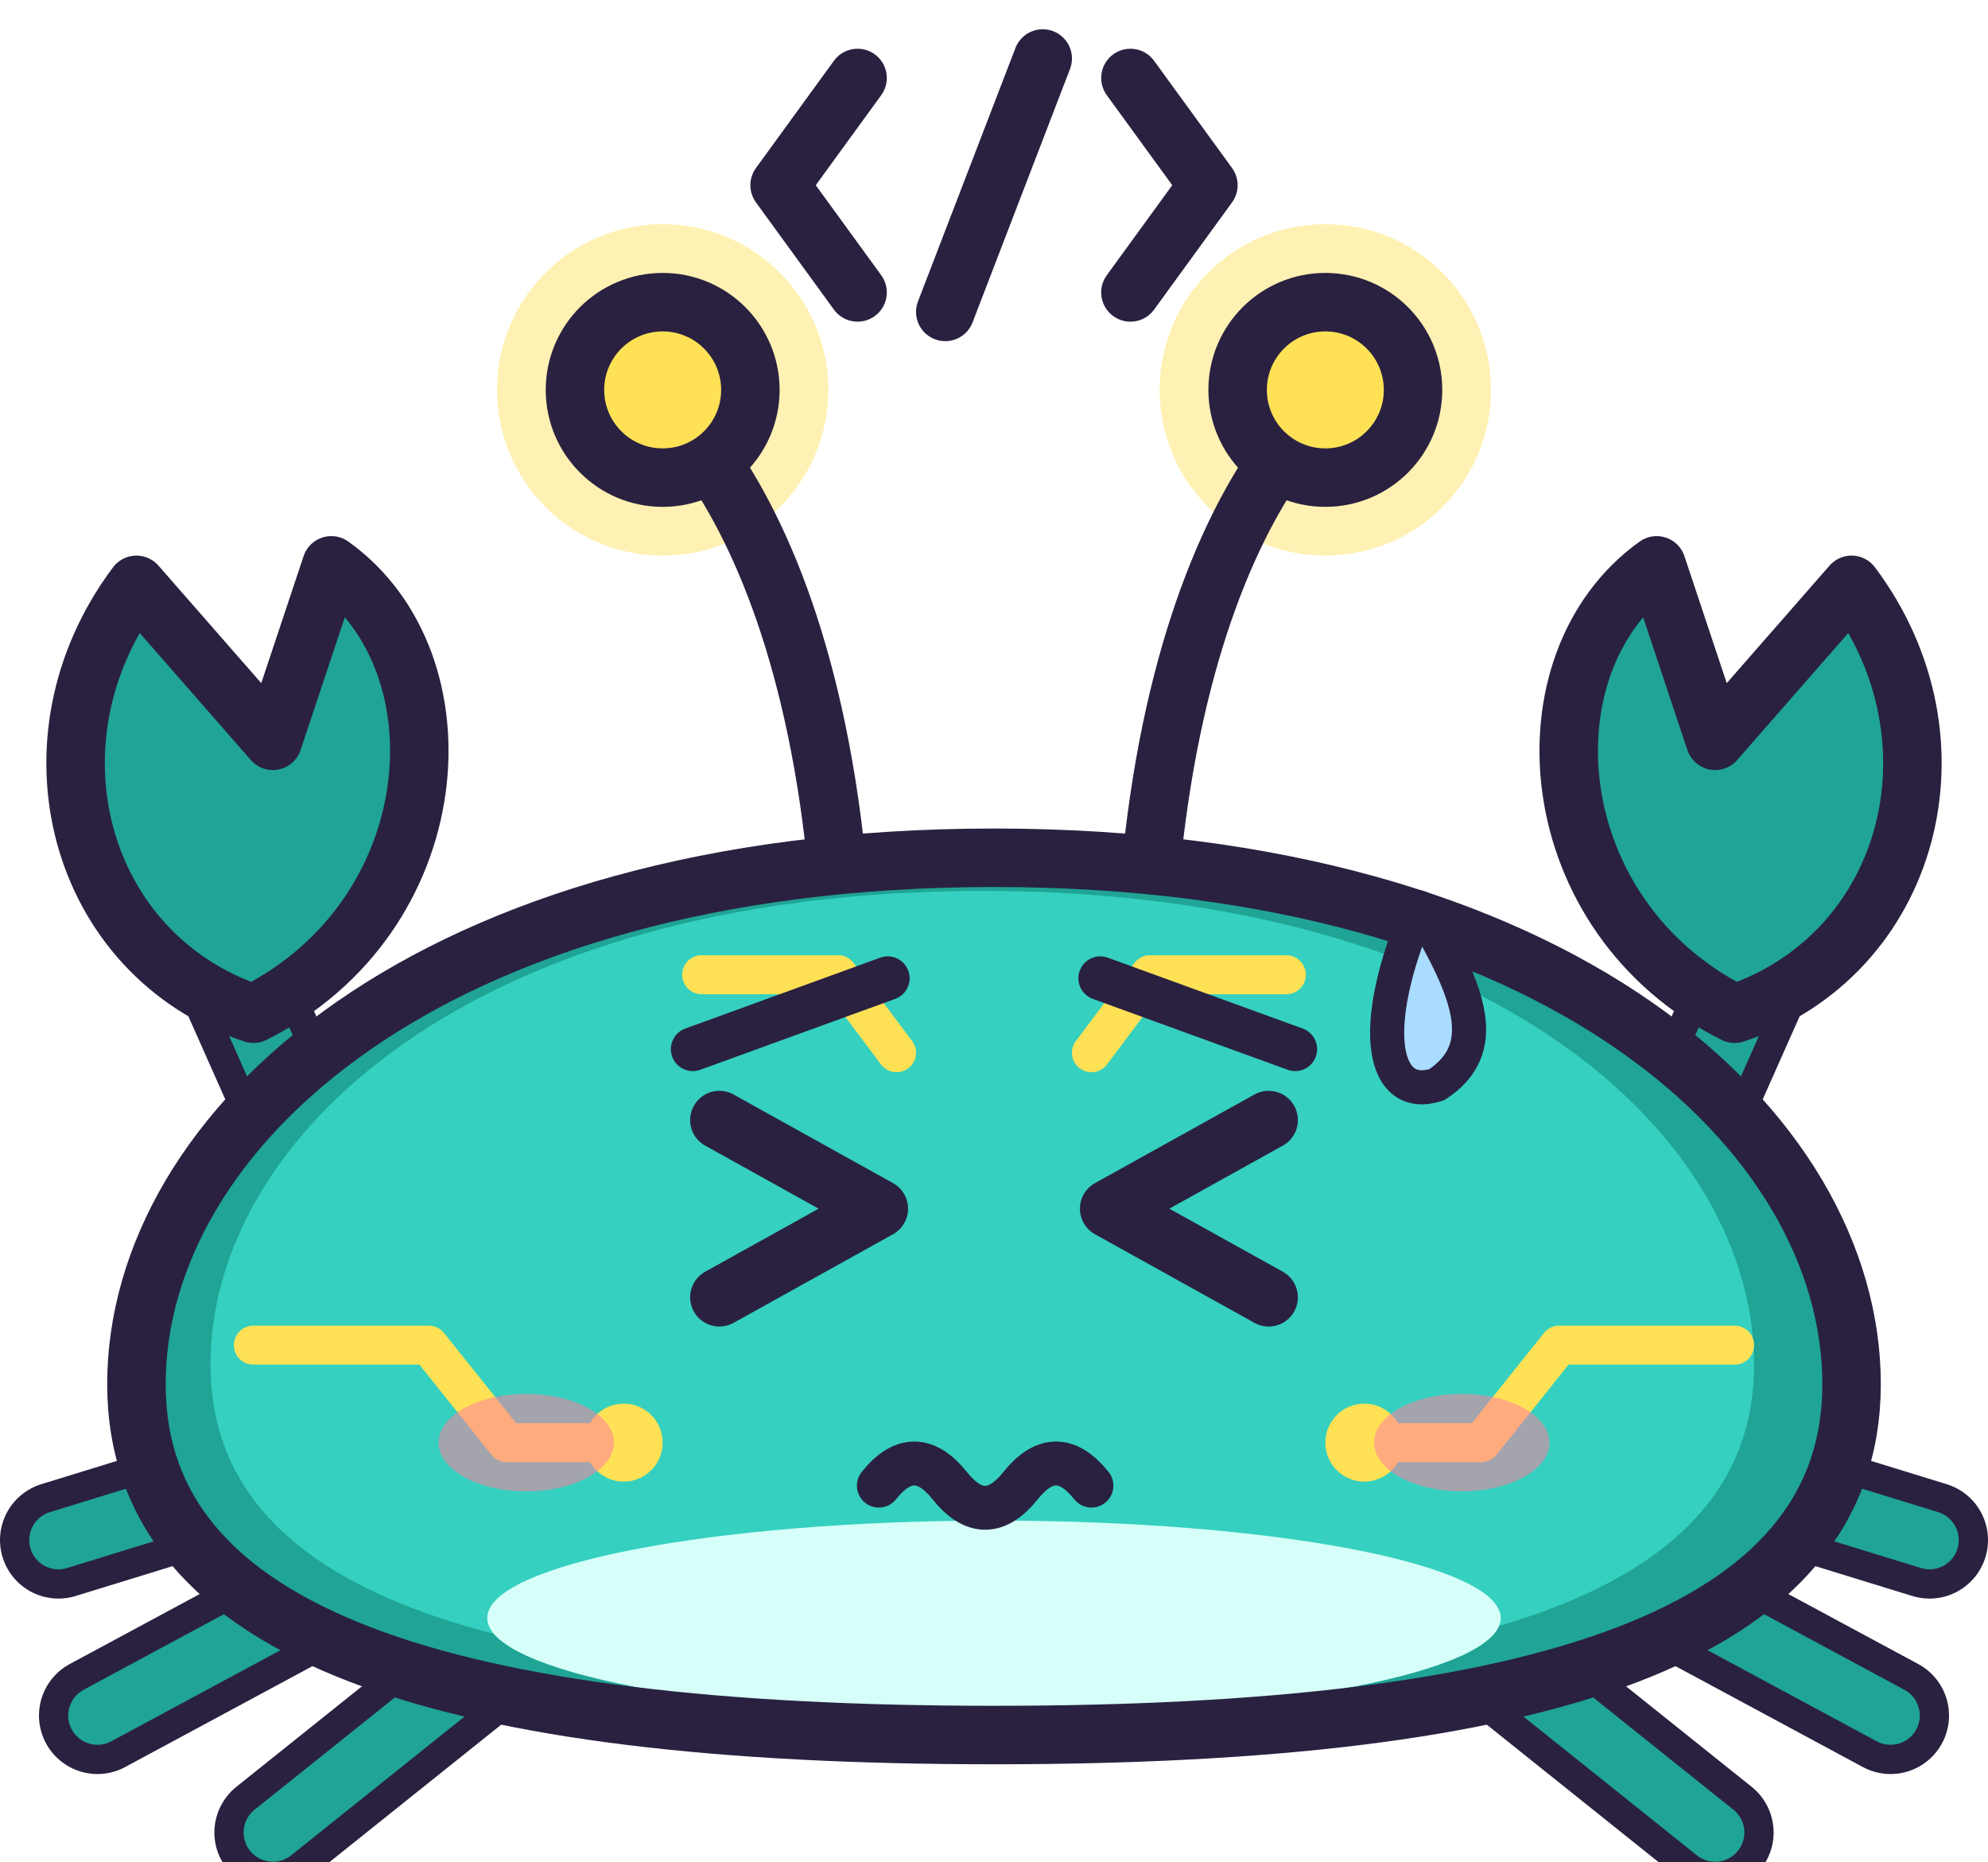
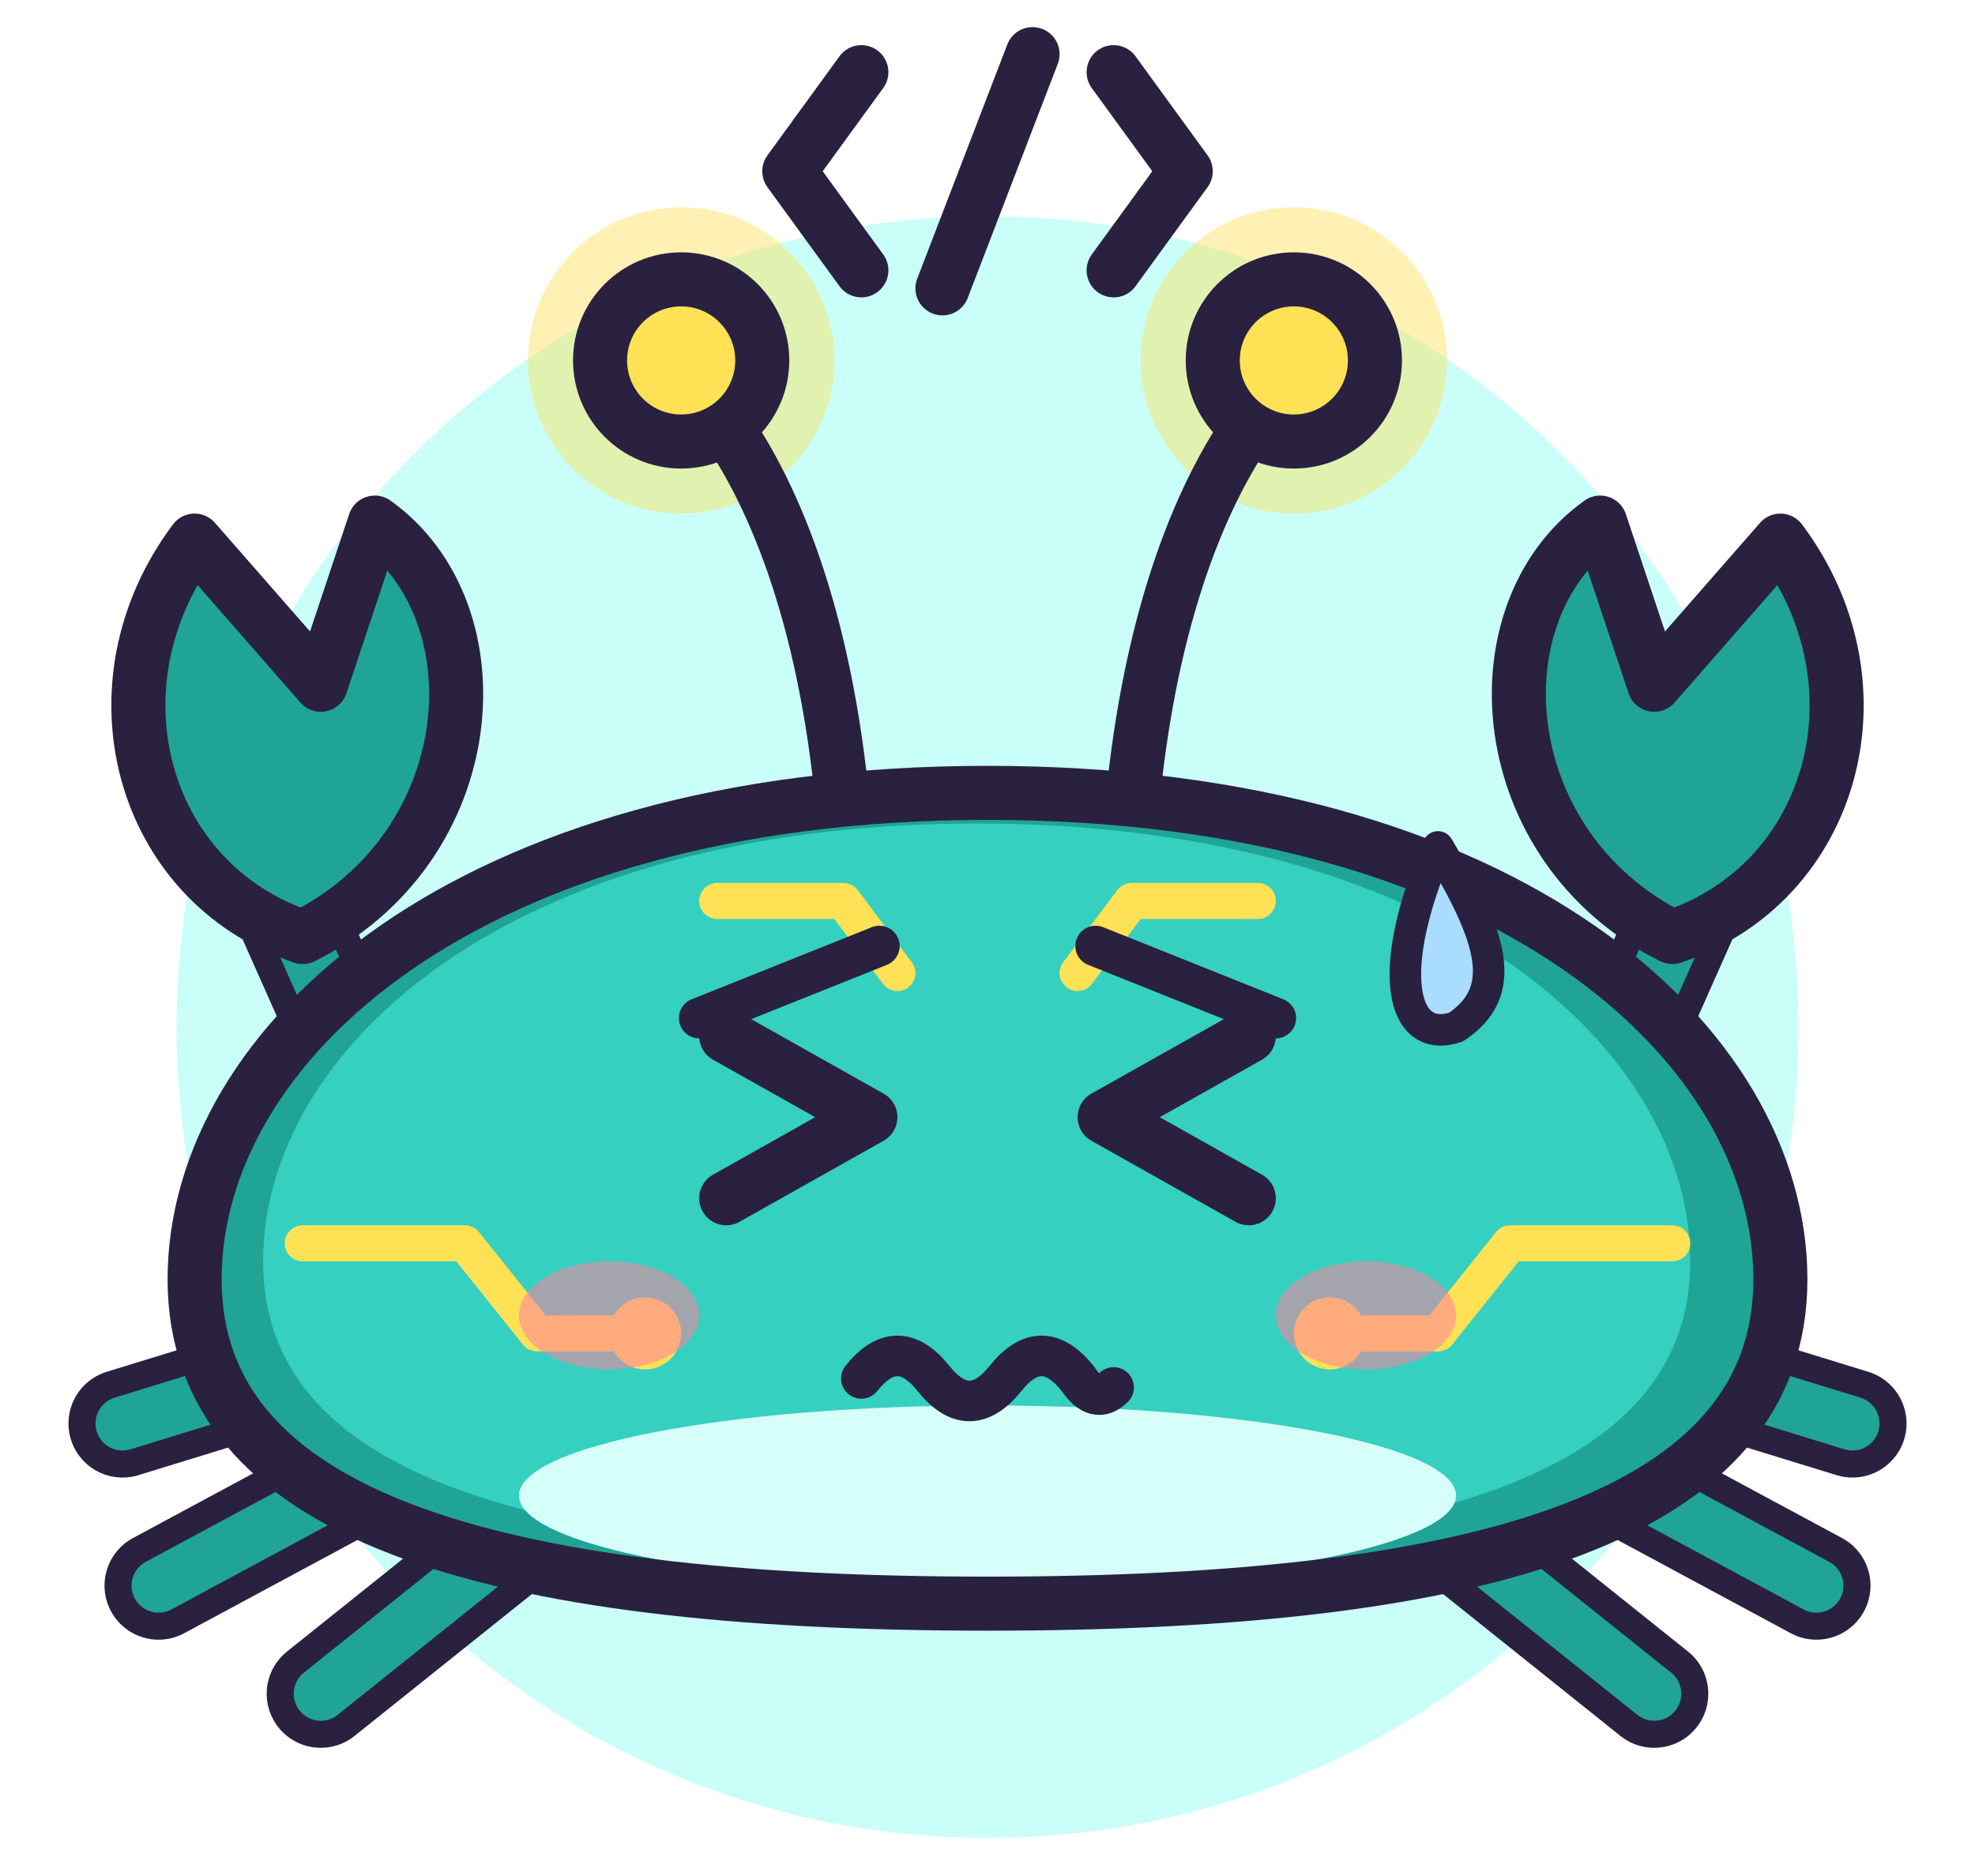
- <svg xmlns="http://www.w3.org/2000/svg" width="1094" height="1024" class="cr" viewBox="-2.0 8.0 204.0 191.0" aria-label="Kernel">
-   <style>.cr { display: block; width: 100%; height: 100%; overflow: visible; }
- .cr .o { stroke: rgb(42, 33, 64); stroke-width: 6; stroke-linejoin: round; stroke-linecap: round; }
- .z70 .o { stroke-width: 8.6; }
- .z72 .o { stroke-width: 8.3; }
- .z86 .o { stroke-width: 7; }
- .cr .o.m { stroke-width: 4.5; }
- .cr .o.thin { stroke-width: 3.5; }
- .cr .ln { fill: none; }
- .cr .k { fill: rgb(42, 33, 64); }
- .cr .w { fill: rgb(255, 255, 255); }
- .cr .ck { fill: rgb(255, 127, 159); opacity: 0.55; }
- .cr .hl { fill: rgb(255, 255, 255); opacity: 0.7; }
- .cr .tl { fill: none; stroke-linecap: round; stroke-linejoin: round; }
- .cr .tl.ink { stroke: rgb(42, 33, 64); }
- .cr .w18 { stroke-width: 18; }
- .cr .w16 { stroke-width: 16; }
- .cr .w14 { stroke-width: 14; }
- .cr .w12 { stroke-width: 12; }
- .cr .w10 { stroke-width: 10; }
- .cr .w9 { stroke-width: 9; }
- .cr .w8 { stroke-width: 8; }
- .cr .w6 { stroke-width: 6; }
- .cr .w4 { stroke-width: 4; }
- .cr .hx { stroke-width: 3; stroke-linejoin: round; }
- .cr .cir { fill: none; stroke-width: 4; stroke-linecap: round; stroke-linejoin: round; }</style>
-   <path class="o ln" d="M86 16 L78 27 L86 38" />
-   <path class="o ln" d="M95 40 L105 14" />
-   <path class="o ln" d="M114 16 L122 27 L114 38" />
-   <path class="tl ink w12" d="M30 158 L4 166 M34 170 L8 184 M46 180 L26 196 M170 158 L196 166 M166 170 L192 184 M154 180 L174 196" />
-   <path class="tl w6" stroke="#1fa496" d="M30 158 L4 166 M34 170 L8 184 M46 180 L26 196 M170 158 L196 166 M166 170 L192 184 M154 180 L174 196" />
-   <circle fill="#ffe156" opacity=".45" cx="66" cy="48" r="17" />
-   <circle fill="#ffe156" opacity=".45" cx="134" cy="48" r="17" />
-   <path class="o ln" d="M84 98 C82 76 76 62 70 54" />
-   <circle class="o" fill="#ffe156" cx="66" cy="48" r="9" />
-   <path class="o ln" d="M116 98 C118 76 124 62 130 54" />
-   <circle class="o" fill="#ffe156" cx="134" cy="48" r="9" />
-   <path class="tl ink w12" d="M30 126 L22 108 M170 126 L178 108" />
-   <path class="tl w6" stroke="#1fa496" d="M30 126 L22 108 M170 126 L178 108" />
-   <path class="o" fill="#1fa496" d="M24 112 C6 106 0 84 12 68 L26 84 L32 66 C46 76 44 102 24 112Z" />
-   <path class="o" fill="#1fa496" d="M176 112 C194 106 200 84 188 68 L174 84 L168 66 C154 76 156 102 176 112Z" />
-   <path fill="#1fa496" d="M100 96 C158 96 188 124 188 150 C188 176 156 186 100 186 C44 186 12 176 12 150 C12 124 42 96 100 96Z" />
-   <path fill="#35d0bf" transform="matrix(.9 0 0 .9 8.8 13)" d="M100 96 C158 96 188 124 188 150 C188 176 156 186 100 186 C44 186 12 176 12 150 C12 124 42 96 100 96Z" />
-   <ellipse fill="#d5fff8" cx="100" cy="174" rx="52" ry="10" />
-   <path class="cir" stroke="#ffe156" d="M24 146 L42 146 L50 156 L62 156" />
-   <path class="cir" stroke="#ffe156" d="M176 146 L158 146 L150 156 L138 156" />
-   <path class="cir" stroke="#ffe156" d="M70 108 L84 108 L90 116" />
-   <path class="cir" stroke="#ffe156" d="M130 108 L116 108 L110 116" />
-   <circle fill="#ffe156" cx="62" cy="156" r="4" />
-   <circle fill="#ffe156" cx="138" cy="156" r="4" />
-   <path class="o ln" d="M100 96 C158 96 188 124 188 150 C188 176 156 186 100 186 C44 186 12 176 12 150 C12 124 42 96 100 96Z" />
-   <path class="o ln m" d="M69.091 115.636 L89.091 108.364" />
-   <path class="o ln" d="M71.818 122.909 L88.182 132 L71.818 141.091" />
-   <path class="o ln m" d="M130.909 115.636 L110.909 108.364" />
-   <path class="o ln" d="M128.182 122.909 L111.818 132 L128.182 141.091" />
-   <path class="o thin" fill="#a9dcff" d="M143.636 101.091 C149.091 110.182 150.909 115.636 145.455 119.273 C140 121.091 138.182 113.818 143.636 101.091Z" />
-   <ellipse class="ck" cx="52" cy="156" rx="9" ry="5" />
-   <ellipse class="ck" cx="148" cy="156" rx="9" ry="5" />
-   <path class="o ln m" d="M88.182 160.414 Q91.818 155.869 95.455 160.414 Q99.091 164.96 102.727 160.414 Q106.364 155.869 110 160.414" />
+ <svg xmlns="http://www.w3.org/2000/svg" class="cr" viewBox="-9.6 8 219.2 208.2" aria-label="Kernel com erro" height="1024" width="1078">
+   <circle fill="#9dfff2" opacity=".55" cx="100" cy="122" r="90" stroke="none" />
+   <path class="o ln" d="M86 16 L78 27 L86 38" fill="none" stroke="rgb(42, 33, 64)" stroke-width="6" stroke-linejoin="round" stroke-linecap="round" />
+   <path class="o ln" d="M95 40 L105 14" fill="none" stroke="rgb(42, 33, 64)" stroke-width="6" stroke-linejoin="round" stroke-linecap="round" />
+   <path class="o ln" d="M114 16 L122 27 L114 38" fill="none" stroke="rgb(42, 33, 64)" stroke-width="6" stroke-linejoin="round" stroke-linecap="round" />
+   <path class="tl ink w12" d="M30 158 L4 166 M34 170 L8 184 M46 180 L26 196 M170 158 L196 166 M166 170 L192 184 M154 180 L174 196" fill="none" stroke="rgb(42, 33, 64)" stroke-width="12" stroke-linejoin="round" stroke-linecap="round" />
+   <path class="tl w6" stroke="#1fa496" d="M30 158 L4 166 M34 170 L8 184 M46 180 L26 196 M170 158 L196 166 M166 170 L192 184 M154 180 L174 196" fill="none" stroke-width="6" stroke-linejoin="round" stroke-linecap="round" />
+   <circle fill="#ffe156" opacity=".45" cx="66" cy="48" r="17" stroke="none" />
+   <circle fill="#ffe156" opacity=".45" cx="134" cy="48" r="17" stroke="none" />
+   <path class="o ln" d="M84 98 C82 76 76 62 70 54" fill="none" stroke="rgb(42, 33, 64)" stroke-width="6" stroke-linejoin="round" stroke-linecap="round" />
+   <circle class="o" fill="#ffe156" cx="66" cy="48" r="9" stroke="rgb(42, 33, 64)" stroke-width="6" stroke-linejoin="round" stroke-linecap="round" />
+   <path class="o ln" d="M116 98 C118 76 124 62 130 54" fill="none" stroke="rgb(42, 33, 64)" stroke-width="6" stroke-linejoin="round" stroke-linecap="round" />
+   <circle class="o" fill="#ffe156" cx="134" cy="48" r="9" stroke="rgb(42, 33, 64)" stroke-width="6" stroke-linejoin="round" stroke-linecap="round" />
+   <path class="tl ink w12" d="M30 126 L22 108 M170 126 L178 108" fill="none" stroke="rgb(42, 33, 64)" stroke-width="12" stroke-linejoin="round" stroke-linecap="round" />
+   <path class="tl w6" stroke="#1fa496" d="M30 126 L22 108 M170 126 L178 108" fill="none" stroke-width="6" stroke-linejoin="round" stroke-linecap="round" />
+   <path class="o" fill="#1fa496" d="M24 112 C6 106 0 84 12 68 L26 84 L32 66 C46 76 44 102 24 112Z" stroke="rgb(42, 33, 64)" stroke-width="6" stroke-linejoin="round" stroke-linecap="round" />
+   <path class="o" fill="#1fa496" d="M176 112 C194 106 200 84 188 68 L174 84 L168 66 C154 76 156 102 176 112Z" stroke="rgb(42, 33, 64)" stroke-width="6" stroke-linejoin="round" stroke-linecap="round" />
+   <path fill="#1fa496" d="M100 96 C158 96 188 124 188 150 C188 176 156 186 100 186 C44 186 12 176 12 150 C12 124 42 96 100 96Z" stroke="none" />
+   <path fill="#35d0bf" transform="matrix(.9 0 0 .9 8.8 13)" d="M100 96 C158 96 188 124 188 150 C188 176 156 186 100 186 C44 186 12 176 12 150 C12 124 42 96 100 96Z" stroke="none" />
+   <ellipse fill="#d5fff8" cx="100" cy="174" rx="52" ry="10" stroke="none" />
+   <path class="cir" stroke="#ffe156" d="M24 146 L42 146 L50 156 L62 156" fill="none" stroke-width="4" stroke-linejoin="round" stroke-linecap="round" />
+   <path class="cir" stroke="#ffe156" d="M176 146 L158 146 L150 156 L138 156" fill="none" stroke-width="4" stroke-linejoin="round" stroke-linecap="round" />
+   <path class="cir" stroke="#ffe156" d="M70 108 L84 108 L90 116" fill="none" stroke-width="4" stroke-linejoin="round" stroke-linecap="round" />
+   <path class="cir" stroke="#ffe156" d="M130 108 L116 108 L110 116" fill="none" stroke-width="4" stroke-linejoin="round" stroke-linecap="round" />
+   <circle fill="#ffe156" cx="62" cy="156" r="4" stroke="none" />
+   <circle fill="#ffe156" cx="138" cy="156" r="4" stroke="none" />
+   <path class="o ln" d="M100 96 C158 96 188 124 188 150 C188 176 156 186 100 186 C44 186 12 176 12 150 C12 124 42 96 100 96Z" fill="none" stroke="rgb(42, 33, 64)" stroke-width="6" stroke-linejoin="round" stroke-linecap="round" />
+   <path class="o ln m" d="M68 121 L88 113" fill="none" stroke="rgb(42, 33, 64)" stroke-width="4.5" stroke-linejoin="round" stroke-linecap="round" />
+   <path class="o ln m" d="M132 121 L112 113" fill="none" stroke="rgb(42, 33, 64)" stroke-width="4.5" stroke-linejoin="round" stroke-linecap="round" />
+   <path class="o ln" d="M71 123 L87 132 L71 141" fill="none" stroke="rgb(42, 33, 64)" stroke-width="6" stroke-linejoin="round" stroke-linecap="round" />
+   <path class="o ln" d="M129 123 L113 132 L129 141" fill="none" stroke="rgb(42, 33, 64)" stroke-width="6" stroke-linejoin="round" stroke-linecap="round" />
+   <path class="o ln m" d="M86 161 Q90 156 94 161 Q98 166 102 161 Q106 156 110 161 Q112 164 114 162" fill="none" stroke="rgb(42, 33, 64)" stroke-width="4.5" stroke-linejoin="round" stroke-linecap="round" />
+   <path class="o thin" fill="#a9dcff" d="M150 102 C156 112 158 118 152 122 C146 124 144 116 150 102Z" stroke="rgb(42, 33, 64)" stroke-width="3.5" stroke-linejoin="round" stroke-linecap="round" />
+   <ellipse class="ck" cx="58" cy="154" rx="10" ry="6" fill="rgb(255, 127, 159)" stroke="none" opacity="0.55" />
+   <ellipse class="ck" cx="142" cy="154" rx="10" ry="6" fill="rgb(255, 127, 159)" stroke="none" opacity="0.55" />
</svg>
